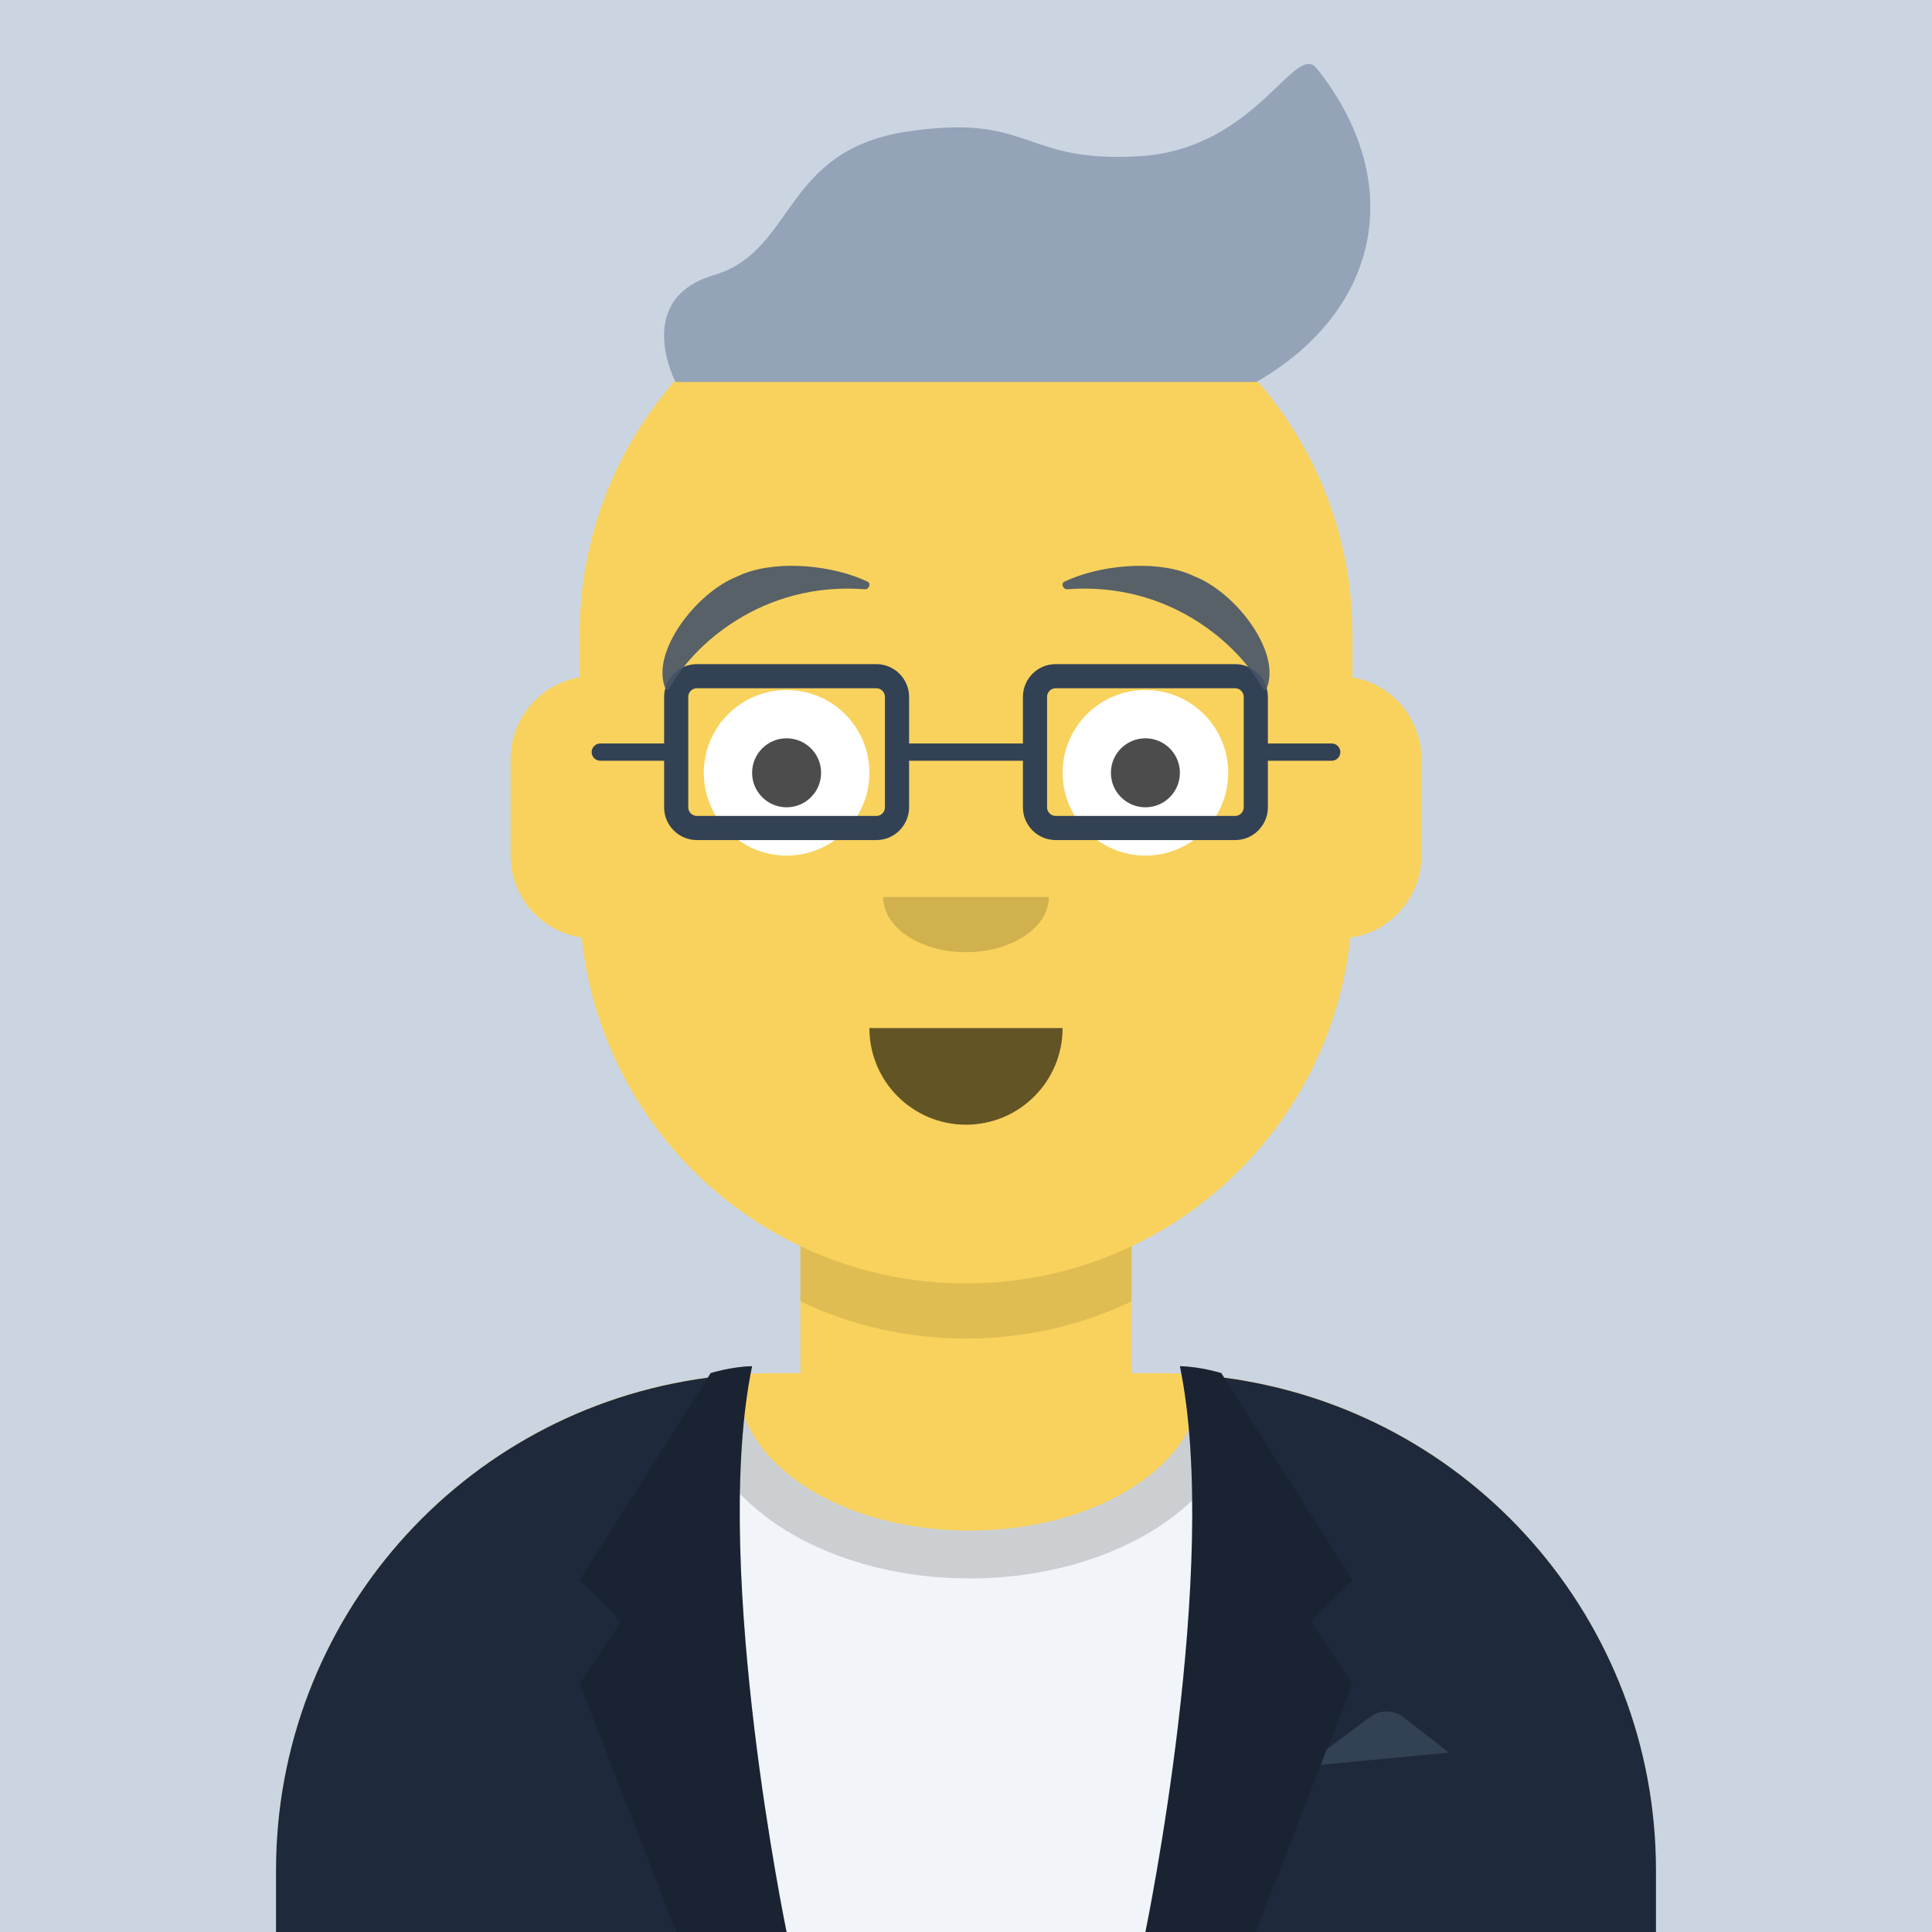
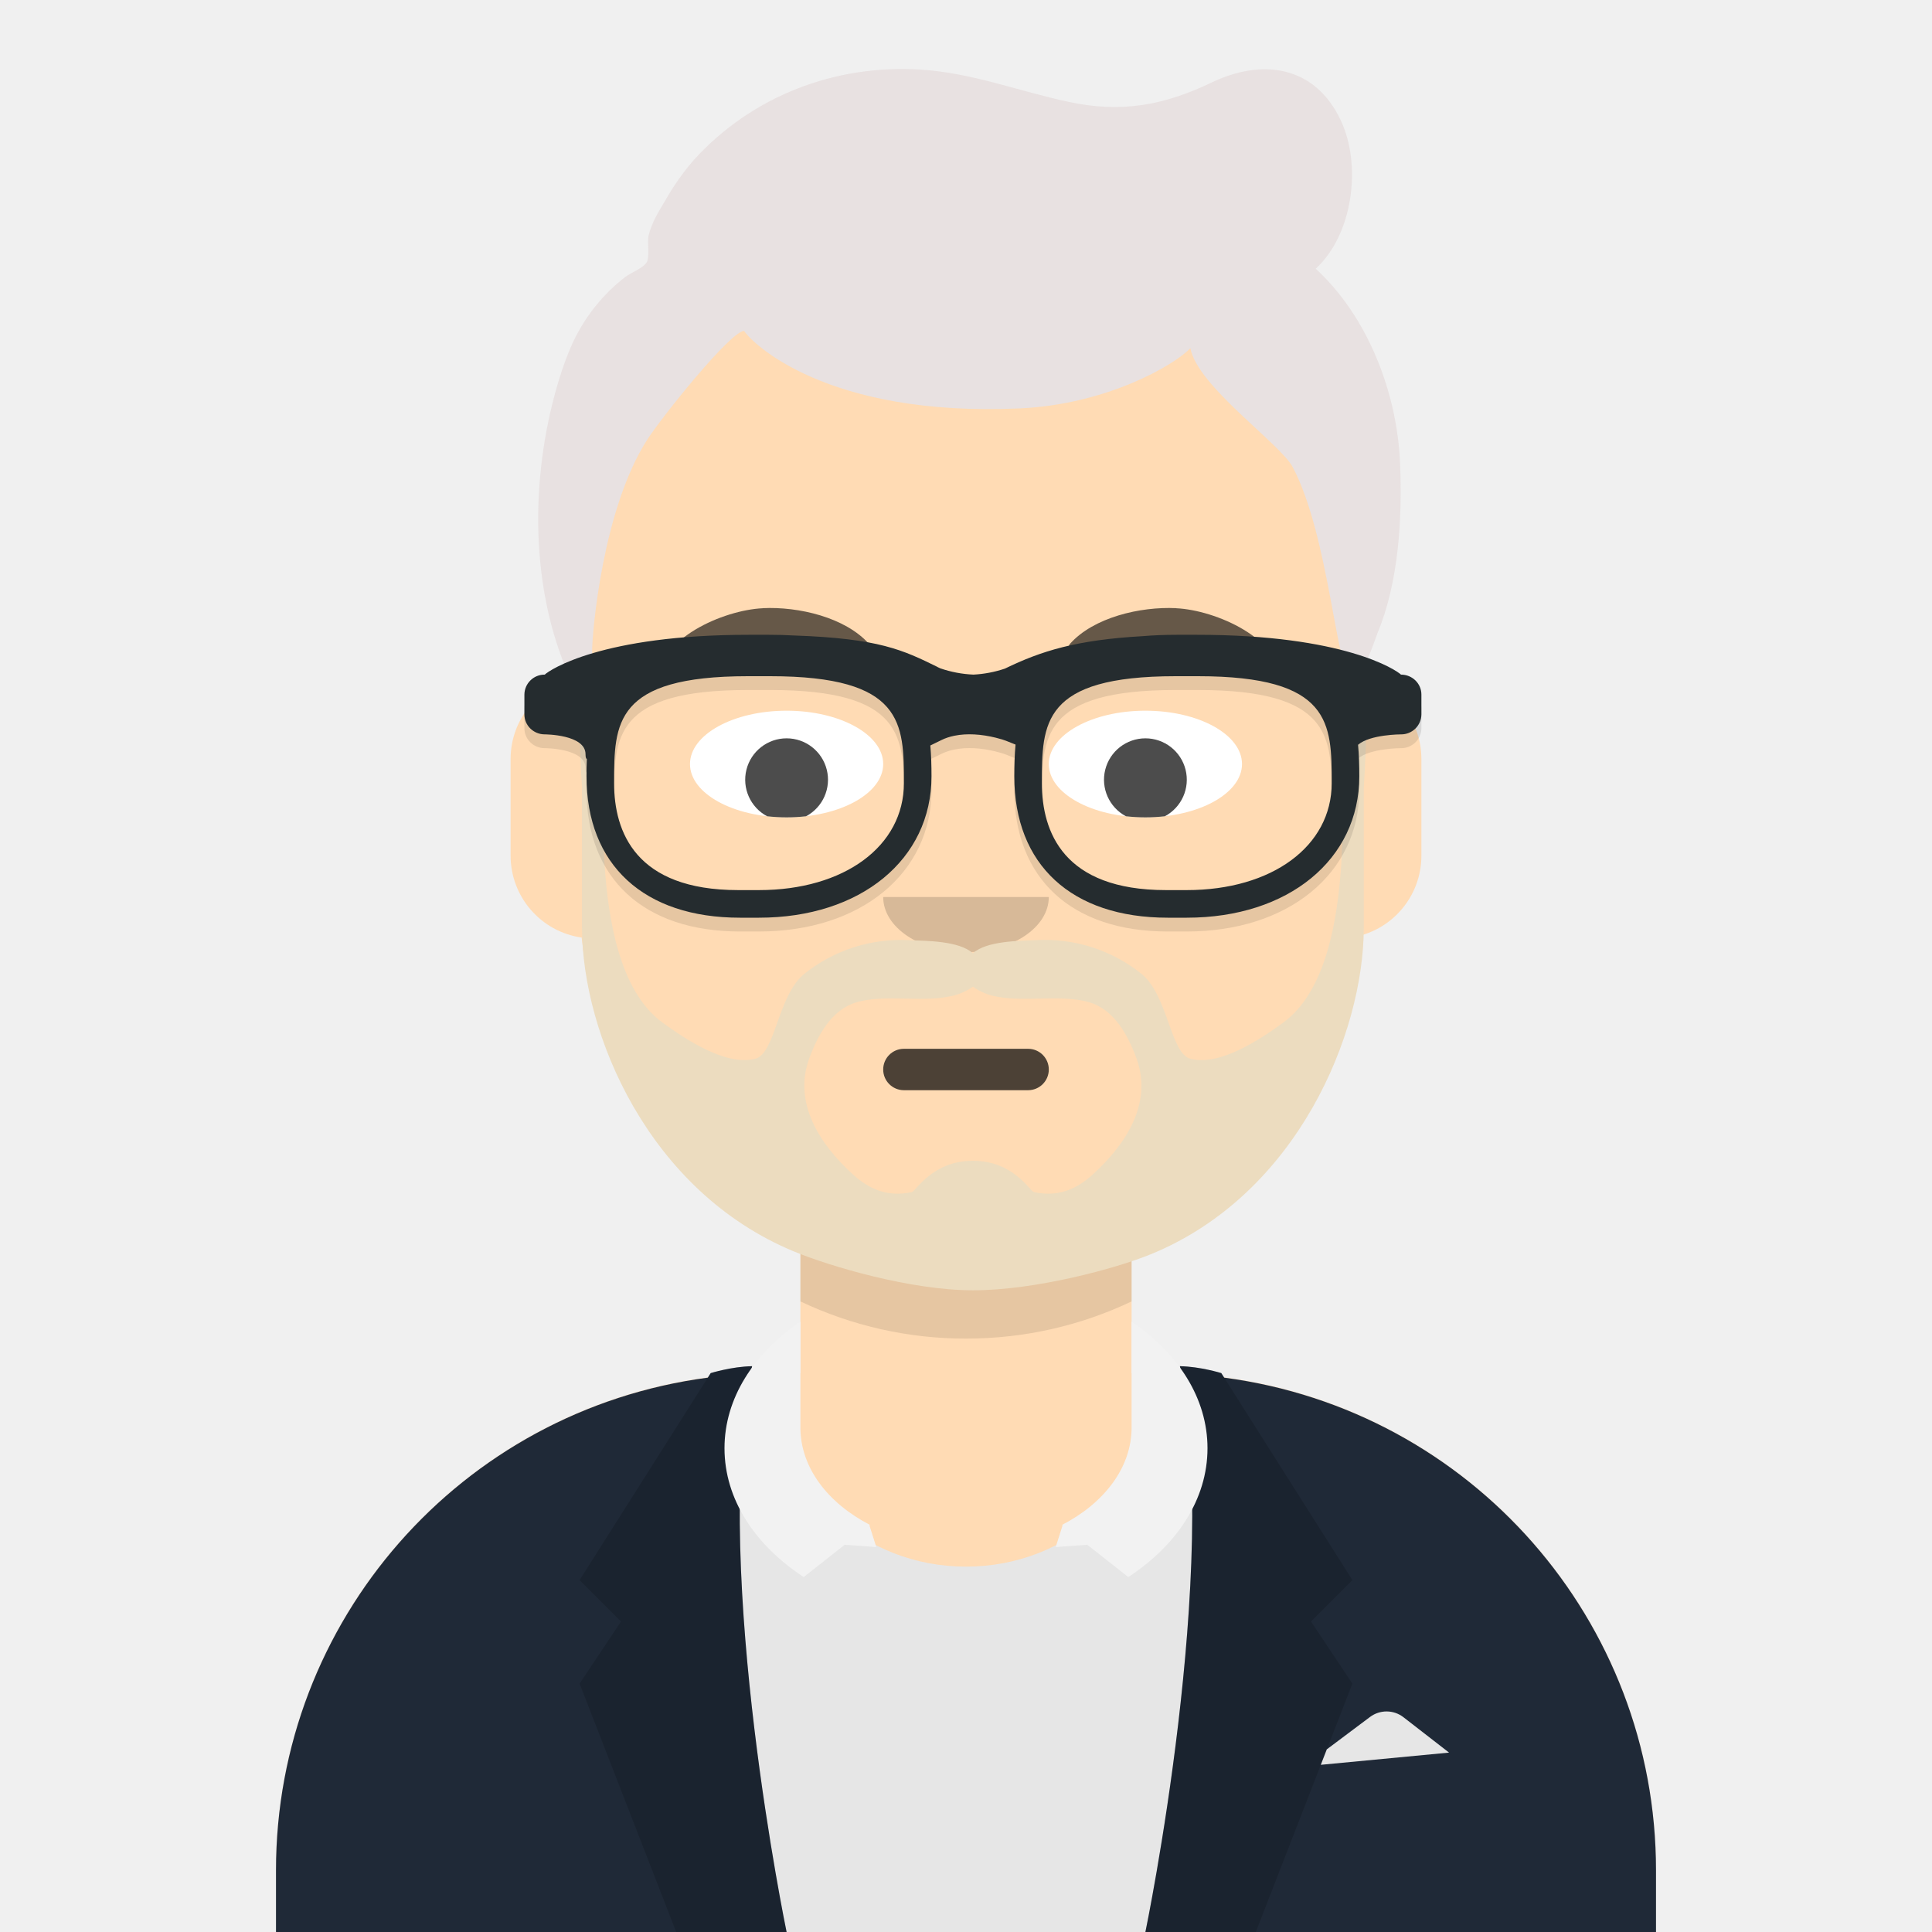
<svg xmlns="http://www.w3.org/2000/svg" viewBox="0 0 280 280" fill="none" shape-rendering="auto">
-   <mask id="viewboxMask">
-     <rect width="280" height="280" rx="0" ry="0" x="0" y="0" fill="#fff" />
-   </mask>
-   <g mask="url(#viewboxMask)">
-     <rect fill="#cbd5e1" width="280" height="280" x="0" y="0" />
-     <g transform="translate(8)">
-       <path d="M132 36a56 56 0 0 0-56 56v6.17A12 12 0 0 0 66 110v14a12 12 0 0 0 10.3 11.88 56.04 56.04 0 0 0 31.7 44.73v18.4h-4a72 72 0 0 0-72 72v9h200v-9a72 72 0 0 0-72-72h-4v-18.39a56.04 56.04 0 0 0 31.7-44.73A12 12 0 0 0 198 124v-14a12 12 0 0 0-10-11.83V92a56 56 0 0 0-56-56Z" fill="#f8d25c" />
-       <path d="M108 180.61v8a55.79 55.79 0 0 0 24 5.39c8.59 0 16.73-1.93 24-5.39v-8a55.79 55.79 0 0 1-24 5.39 55.79 55.79 0 0 1-24-5.39Z" fill="#000" fill-opacity=".1" />
-       <g transform="translate(0 170)">
-         <path d="M132.5 51.83c18.5 0 33.5-9.62 33.5-21.48 0-.36-.01-.7-.04-1.06A72 72 0 0 1 232 101.04V110H32v-8.95a72 72 0 0 1 67.05-71.83c-.03.37-.05.75-.05 1.13 0 11.86 15 21.48 33.5 21.48Z" fill="#f1f5f9" />
-         <path d="M132.5 58.76c21.89 0 39.63-12.05 39.63-26.91 0-.6-.02-1.2-.08-1.8-2-.33-4.03-.59-6.1-.76.04.35.05.7.05 1.06 0 11.86-15 21.48-33.5 21.48S99 42.2 99 30.35c0-.38.02-.76.05-1.13-2.06.14-4.08.36-6.08.67-.07.65-.1 1.3-.1 1.96 0 14.86 17.74 26.91 39.63 26.91Z" fill="#000" fill-opacity=".16" />
-         <path d="M100.78 29.12 101 28c-2.96.05-6 1-6 1l-.42.66A72.01 72.01 0 0 0 32 101.06V110h74s-10.7-51.56-5.24-80.8l.02-.08ZM158 110s11-53 5-82c2.96.05 6 1 6 1l.42.66a72.01 72.01 0 0 1 62.58 71.4V110h-74Z" fill="#1e293b" />
-         <path d="M101 28c-6 29 5 82 5 82H90L76 74l6-9-6-6 19-30s3.04-.95 6-1ZM163 28c6 29-5 82-5 82h16l14-36-6-9 6-6-19-30s-3.04-.95-6-1Z" fill-rule="evenodd" clip-rule="evenodd" fill="#000" fill-opacity=".15" />
-         <path d="m183.42 85.77.87-2.24 6.27-4.7a4 4 0 0 1 4.85.05l6.6 5.12-18.59 1.77Z" fill="#334155" />
-       </g>
-       <g transform="translate(78 134)">
-         <path fill-rule="evenodd" clip-rule="evenodd" d="M40 15a14 14 0 1 0 28 0" fill="#000" fill-opacity=".6" />
-       </g>
-       <g transform="translate(104 122)">
-         <path fill-rule="evenodd" clip-rule="evenodd" d="M16 8c0 4.42 5.37 8 12 8s12-3.58 12-8" fill="#000" fill-opacity=".16" />
-       </g>
-       <g transform="translate(76 90)">
-         <circle cx="30" cy="22" r="12" fill="#fff" />
-         <circle cx="30" cy="22" r="5" fill="#000" fill-opacity=".7" />
-         <circle cx="82" cy="22" r="12" fill="#fff" />
-         <circle cx="82" cy="22" r="5" fill="#000" fill-opacity=".7" />
-       </g>
-       <g transform="translate(76 86)">
-         <rect x="14" y="12" width="32" height="22" rx="3" fill="none" stroke="#334155" stroke-width="3.5" />
-         <rect x="66" y="12" width="32" height="22" rx="3" fill="none" stroke="#334155" stroke-width="3.5" />
-         <path d="M46 23 H66" stroke="#334155" stroke-width="2.5" stroke-linecap="round" />
-         <path d="M14 23 H3" stroke="#334155" stroke-width="2.5" stroke-linecap="round" />
-         <path d="M98 23 H109" stroke="#334155" stroke-width="2.5" stroke-linecap="round" />
-       </g>
-       <g transform="translate(76 82)">
-         <path d="m22.77 1.58.9-.4C28.93-.91 36.88-.03 41.73 2.3c.57.27.18 1.15-.4 1.1-14.92-1.14-24.96 8.15-28.37 14.45-.1.18-.41.2-.49.03-2.3-5.32 4.45-13.98 10.3-16.3ZM89.23 1.58l-.9-.4C83.07-.91 75.12-.03 70.27 2.3c-.57.27-.18 1.15.4 1.1 14.92-1.14 24.96 8.15 28.37 14.45.1.18.41.2.49.03 2.3-5.32-4.45-13.98-10.3-16.3Z" fill-rule="evenodd" clip-rule="evenodd" fill="#475569" fill-opacity=".9" />
-       </g>
-       <g transform="translate(-1)">
-         <path fill-rule="evenodd" clip-rule="evenodd" d="M90.91 55.36h84.18c18.24-10.53 21.67-29.2 8.76-45.43-3.21-4.04-8.76 11.75-25.82 12.72-17.06.98-15.42-6.3-33.57-3.58-18.15 2.73-16.15 17.3-28 20.8-11.84 3.5-5.55 15.5-5.55 15.5Z" fill="#94a3b8" />
-       </g>
-       <g transform="translate(49 72)" />
-       <g transform="translate(62 42)" />
+   <g transform="translate(8)">
+     <path d="M132 36a56 56 0 0 0-56 56v6.17A12 12 0 0 0 66 110v14a12 12 0 0 0 10.3 11.88 56.04 56.04 0 0 0 31.7 44.73v18.4h-4a72 72 0 0 0-72 72v9h200v-9a72 72 0 0 0-72-72h-4v-18.39a56.04 56.04 0 0 0 31.7-44.73A12 12 0 0 0 198 124v-14a12 12 0 0 0-10-11.83V92a56 56 0 0 0-56-56Z" fill="#FFDBB4" />
+     <path d="M108 180.61v8a55.79 55.79 0 0 0 24 5.39c8.59 0 16.73-1.93 24-5.39v-8a55.79 55.79 0 0 1-24 5.39 55.79 55.79 0 0 1-24-5.39Z" fill="#000" fill-opacity=".1" />
+     <g transform="translate(0 170)">
+       <path d="M132 57.05c14.91 0 27-11.2 27-25 0-1.01-.06-2.01-.2-3h1.2a72 72 0 0 1 72 72V110H32v-8.95a72 72 0 0 1 72-72h1.2c-.14.99-.2 1.99-.2 3 0 13.8 12.09 25 27 25Z" fill="#E6E6E6" />
+       <path d="M100.78 29.12 101 28c-2.96.05-6 1-6 1l-.42.66A72.01 72.01 0 0 0 32 101.06V110h74s-10.7-51.56-5.24-80.8l.02-.08ZM158 110s11-53 5-82c2.96.05 6 1 6 1l.42.66a72.01 72.01 0 0 1 62.58 71.4V110h-74Z" fill="#1F2937" />
+       <path d="M101 28c-6 29 5 82 5 82H90L76 74l6-9-6-6 19-30s3.04-.95 6-1ZM163 28c6 29-5 82-5 82h16l14-36-6-9 6-6-19-30s-3.04-.95-6-1Z" fill-rule="evenodd" clip-rule="evenodd" fill="#000" fill-opacity=".15" />
+       <path d="M108 21.54c-6.77 4.6-11 11.12-11 18.35 0 7.4 4.43 14.05 11.48 18.67l5.94-4.68 4.58.33-1-3.15.08-.06c-6.1-3.15-10.08-8.3-10.08-14.12V21.54ZM156 36.88c0 5.82-3.98 10.97-10.08 14.12l.08.06-1 3.15 4.58-.33 5.94 4.68C162.57 53.94 167 47.29 167 39.89c0-7.23-4.23-13.75-11-18.35v15.34Z" fill="#F2F2F2" />
+       <path d="m183.42 85.77.87-2.24 6.27-4.7a4 4 0 0 1 4.85.05l6.6 5.12-18.59 1.77Z" fill="#E6E6E6" />
+     </g>
+     <g transform="translate(78 134)">
+       <rect x="42" y="18" width="24" height="6" rx="3" fill="#000" fill-opacity=".7" />
+     </g>
+     <g transform="translate(104 122)">
+       <path fill-rule="evenodd" clip-rule="evenodd" d="M16 8c0 4.42 5.37 8 12 8s12-3.58 12-8" fill="#000" fill-opacity=".16" />
+     </g>
+     <g transform="translate(76 90)">
+       <path d="M44 20.73c0 4.26-6.27 7.72-14 7.72S16 25 16 20.73C16 16.46 22.27 13 30 13s14 3.46 14 7.73ZM96 20.73c0 4.26-6.27 7.72-14 7.72S68 25 68 20.73C68 16.46 74.27 13 82 13s14 3.46 14 7.73Z" fill="#fff" />
+       <path d="M32.82 28.3a25.15 25.15 0 0 1-5.64 0 6 6 0 1 1 5.64 0ZM84.82 28.3a25.15 25.15 0 0 1-5.64 0 6 6 0 1 1 5.64 0Z" fill="#000" fill-opacity=".7" />
+     </g>
+     <g transform="translate(76 82)">
+       <path d="M26.55 6.15c-5.8.27-15.2 4.49-14.96 10.34.01.18.3.27.43.12 2.76-2.96 22.32-5.95 29.2-4.36.64.14 1.12-.48.72-.93-3.43-3.85-10.2-5.43-15.4-5.18ZM86.45 6.15c5.8.27 15.2 4.49 14.96 10.34-.01.18-.3.27-.43.12-2.76-2.96-22.32-5.95-29.2-4.36-.64.14-1.12-.48-.72-.93 3.43-3.85 10.2-5.43 15.4-5.18Z" fill-rule="evenodd" clip-rule="evenodd" fill="#000" fill-opacity=".6" />
+     </g>
+     <g transform="translate(-1)">
+       <path fill-rule="evenodd" clip-rule="evenodd" d="M183.68 38.95c5.4-4.95 6.7-14.99 3.64-21.5-3.77-8-11.42-9-18.75-5.48-6.9 3.31-13.06 4.42-20.62 2.81-7.26-1.54-14.14-4.26-21.65-4.7-12.32-.74-24.3 3.83-32.7 13.05a35.75 35.75 0 0 0-4.11 5.8c-.98 1.63-2.08 3.38-2.5 5.26-.2.9.18 3.1-.27 3.83-.48.8-2.3 1.52-3.07 2.1a25.02 25.02 0 0 0-4.18 4.05c-2.66 3.22-4.13 6.59-5.37 10.57-4.1 13.25-4.45 29 .86 42 .7 1.74 2.9 5.36 4.18 1.64.26-.73-.33-3.19-.33-3.93 0-2.72 1.5-20.73 8.05-30.82 2.13-3.28 11.97-15.58 13.98-15.68 1.07 1.7 11.88 12.51 39.94 11.24 12.66-.58 22.4-6.27 24.74-8.73 1.03 5.53 13 13.81 14.82 17.22 5.26 9.85 6.43 30.3 8.44 30.27 2.01-.04 3.45-5.24 3.87-6.23 3.07-7.38 3.6-16.64 3.26-24.56-.42-10.2-4.63-21.23-12.23-28.22Z" fill="#E8E1E1" />
+     </g>
+     <g transform="translate(49 72)">
+       <path fill-rule="evenodd" clip-rule="evenodd" d="M101.43 98.17c-2.52 2.3-5.2 3.32-8.58 2.6-.58-.12-2.95-4.54-8.85-4.54-5.9 0-8.27 4.42-8.85 4.54-3.39.72-6.07-.3-8.58-2.6-4.72-4.31-8.65-10.26-6.3-16.75 1.24-3.38 3.24-7.1 6.88-8.17 3.89-1.15 9.35 0 13.26-.8A8.6 8.6 0 0 0 84 71a8.6 8.6 0 0 0 3.58 1.46c3.92.78 9.38-.36 13.27.79 3.64 1.07 5.64 4.79 6.87 8.17 2.36 6.49-1.57 12.44-6.3 16.75ZM140.08 26c-3.4 8.4-2.1 18.86-2.72 27.68-.52 7.16-2.02 17.9-8.39 22.53-3.25 2.37-9.18 6.35-13.43 5.24-2.93-.76-3.24-9.16-7.09-12.3a22.42 22.42 0 0 0-15.3-4.9c-2.37.11-7.17.09-9.15 1.91-1.98-1.82-6.78-1.8-9.15-1.9a22.42 22.42 0 0 0-15.3 4.89c-3.85 3.14-4.16 11.54-7.1 12.3-4.24 1.1-10.17-2.87-13.42-5.24-6.37-4.62-7.87-15.37-8.39-22.53-.63-8.82.69-19.28-2.72-27.68-1.66 0-.57 16.13-.57 16.13v20.36c.04 15.28 9.59 38.16 30.76 46.9C63.29 111.53 75 115 84 115c8.98.01 20.71-3.13 25.9-5.27 21.16-8.73 30.71-31.95 30.75-47.23V42.13s1.1-16.13-.57-16.13Z" fill="#ECDCBF" />
+     </g>
+     <g transform="translate(62 42)" fill-rule="evenodd" clip-rule="evenodd">
+       <path d="M38.5 52c-21.3 0-28.85 5.1-29.55 5.77A2.92 2.92 0 0 0 6 60.66v2.88c0 1.6 1.32 2.89 2.95 2.89 0 0 5.91 0 5.91 2.88 0 .44.07.65.19.68-.04.82-.05 1.66-.05 2.5C15 85.34 23.31 93 37.24 93H40c14.72 0 25-8.43 25-20.5 0-1.5-.04-3-.17-4.46l1.58-.77c.58-.29 1.21-.5 1.9-.64 1.85-.38 3.95-.22 5.99.28.73.18 1.26.35 1.5.45l1.38.55c-.14 1.5-.18 3.04-.18 4.6C77 85.34 85.31 93 99.24 93H102c14.72 0 25-8.43 25-20.5 0-1.54-.04-3.07-.18-4.56 1.74-1.51 6.22-1.51 6.22-1.51a2.92 2.92 0 0 0 2.96-2.89v-2.88c0-1.6-1.32-2.89-2.96-2.89-.69-.67-8.25-5.77-29.54-5.77H100.53c-1.8 0-3.44.07-4.97.2-9.54.54-14.68 2.15-19.92 4.7a17 17 0 0 1-4.56.87 17.01 17.01 0 0 1-4.81-.91l-.42-.2v-.01c-4.94-2.42-8.43-4.13-20.78-4.55a61.2 61.2 0 0 0-3.6-.1H38.5ZM19 73.5C19 64.84 19 58 38.39 58h3.22C61 58 61 64.84 61 73.5 61 82.63 52.36 89 40 89h-3.03C22.12 89 19 80.57 19 73.5Zm62 0c0-8.66 0-15.5 19.39-15.5h3.22C123 58 123 64.84 123 73.5c0 9.13-8.64 15.5-21 15.5h-3.03C84.12 89 81 80.57 81 73.5Z" fill="#000" fill-opacity=".1" />
+       <path d="M38.5 50c-21.3 0-28.85 5.1-29.55 5.77A2.92 2.92 0 0 0 6 58.66v2.88c0 1.6 1.32 2.89 2.95 2.89 0 0 5.91 0 5.91 2.88 0 .44.07.65.19.68-.04.82-.05 1.66-.05 2.5C15 83.34 23.31 91 37.24 91H40c14.72 0 25-8.43 25-20.5 0-1.5-.04-3-.17-4.46l1.58-.77c.58-.29 1.21-.5 1.9-.64 1.85-.38 3.95-.22 5.99.28.73.18 1.26.35 1.5.45l1.38.55c-.14 1.5-.18 3.04-.18 4.6C77 83.34 85.31 91 99.24 91H102c14.72 0 25-8.43 25-20.5 0-1.54-.04-3.07-.18-4.56 1.74-1.51 6.22-1.51 6.22-1.51a2.92 2.92 0 0 0 2.96-2.89v-2.88c0-1.6-1.32-2.89-2.96-2.89-.69-.67-8.25-5.77-29.54-5.77H100.53c-1.8 0-3.44.07-4.97.2-9.54.54-14.68 2.15-19.92 4.7a17 17 0 0 1-4.56.87 17.01 17.01 0 0 1-4.81-.91l-.42-.2v-.01c-4.94-2.42-8.43-4.13-20.78-4.55a61.2 61.2 0 0 0-3.6-.1H38.5ZM19 71.5C19 62.84 19 56 38.39 56h3.22C61 56 61 62.84 61 71.5 61 80.63 52.36 87 40 87h-3.03C22.12 87 19 78.57 19 71.5Zm62 0c0-8.66 0-15.5 19.39-15.5h3.22C123 56 123 62.84 123 71.5c0 9.13-8.64 15.5-21 15.5h-3.03C84.12 87 81 78.57 81 71.5Z" fill="#252C2F" />
    </g>
  </g>
</svg>
